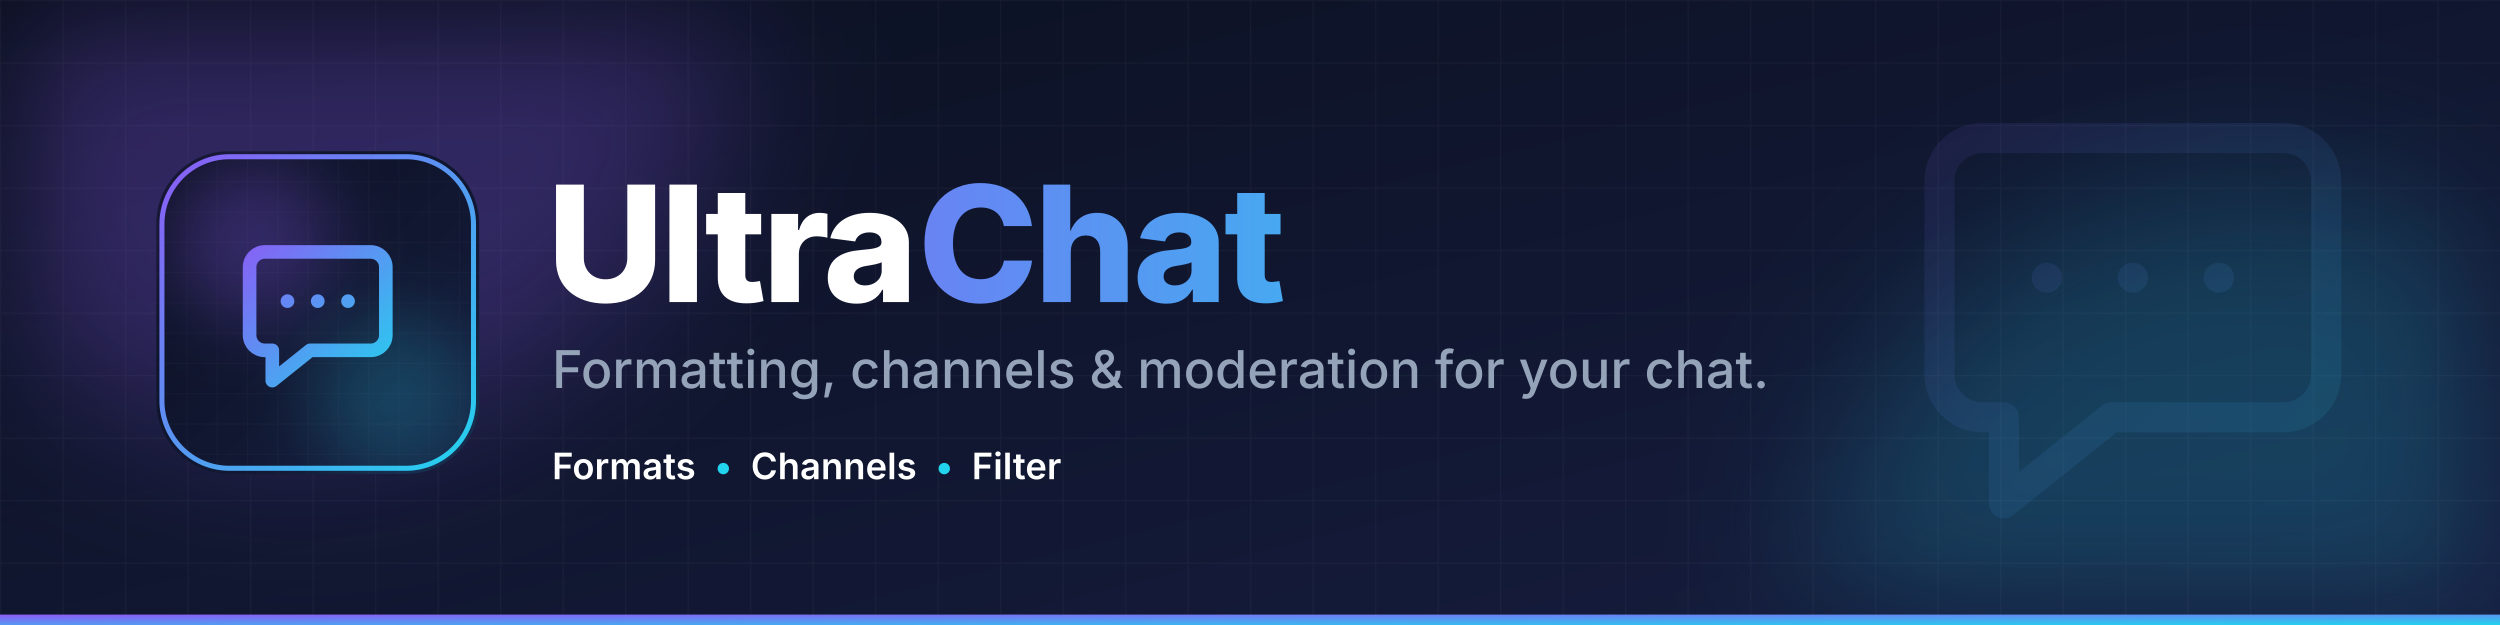
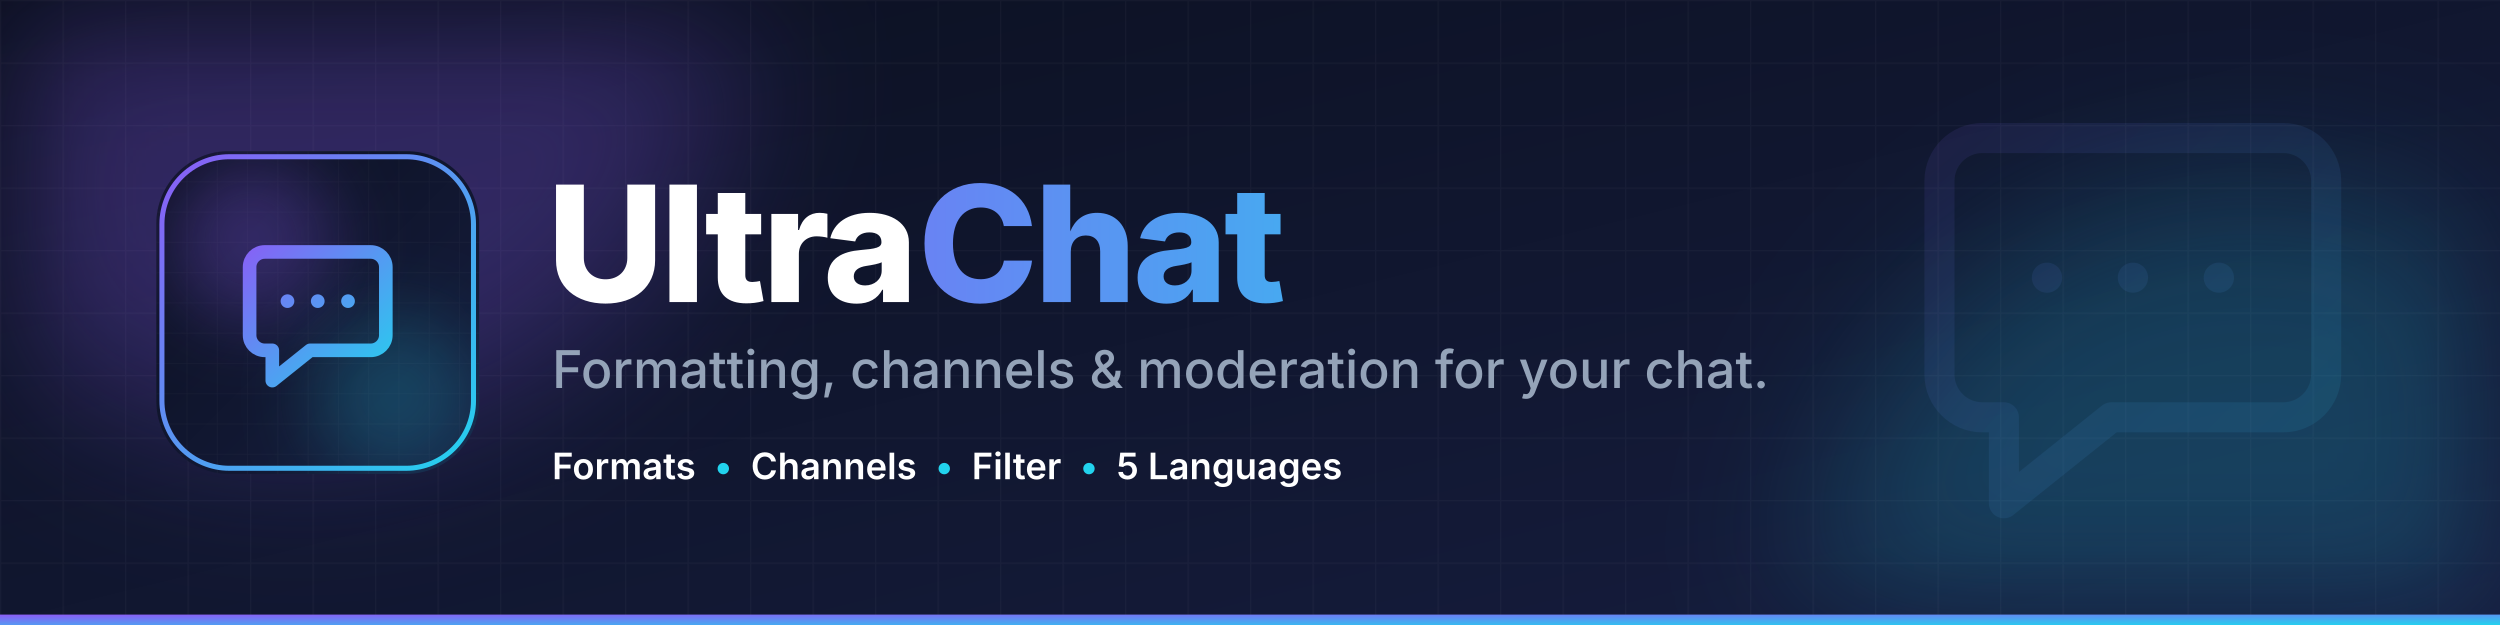
<svg xmlns="http://www.w3.org/2000/svg" viewBox="0 0 1920 480" width="1920" height="480">
  <defs>
    <linearGradient id="brand" gradientUnits="userSpaceOnUse" x1="2" y1="2" x2="22" y2="22">
      <stop offset="0" stop-color="#8B5CF6" />
      <stop offset="1" stop-color="#22D3EE" />
    </linearGradient>
    <linearGradient id="bg" x1="0" y1="0" x2="1" y2="1">
      <stop offset="0" stop-color="#0B1020" />
      <stop offset="1" stop-color="#161D3F" />
    </linearGradient>
    <linearGradient id="edge" x1="0" y1="0" x2="1" y2="1">
      <stop offset="0" stop-color="#8B5CF6" />
      <stop offset="1" stop-color="#22D3EE" />
    </linearGradient>
    <linearGradient id="word" gradientUnits="userSpaceOnUse" x1="420" y1="0" x2="1300" y2="0">
      <stop offset="0" stop-color="#8B5CF6" />
      <stop offset="1" stop-color="#22D3EE" />
    </linearGradient>
    <filter id="blur" x="-50%" y="-50%" width="200%" height="200%">
      <feGaussianBlur stdDeviation="60" />
    </filter>
    <pattern id="grid" width="48" height="48" patternUnits="userSpaceOnUse">
      <path d="M48 0H0V48" fill="none" stroke="#FFFFFF" stroke-opacity=".035" stroke-width="2" />
    </pattern>
  </defs>
  <rect width="1920" height="480" fill="url(#bg)" />
  <rect width="1920" height="480" fill="url(#grid)" />
  <circle cx="230" cy="0" r="336" fill="#8B5CF6" opacity=".28" filter="url(#blur)" />
  <circle cx="1728" cy="480" r="336" fill="#22D3EE" opacity=".20" filter="url(#blur)" />
  <rect y="472" width="1920" height="8" fill="url(#edge)" />
  <g transform="translate(1440 40) scale(16.5)" opacity=".10">
    <g fill="none" stroke="url(#brand)" stroke-width="1.4" stroke-linecap="round" stroke-linejoin="round">
      <path d="M5 4h14a2 2 0 0 1 2 2v9a2 2 0 0 1-2 2h-8l-5 4v-4H5a2 2 0 0 1-2-2V6a2 2 0 0 1 2-2z" />
      <path d="M8 10.5h.01M12 10.5h.01M16 10.5h.01" />
    </g>
  </g>
  <g transform="translate(120 116) scale(.484375)">
    <rect width="512" height="512" rx="116" fill="url(#bg)" />
    <clipPath id="tile">
      <rect width="512" height="512" rx="116" />
    </clipPath>
    <g clip-path="url(#tile)">
      <rect width="512" height="512" fill="url(#grid)" />
      <circle cx="150" cy="140" r="130" fill="#8B5CF6" opacity=".30" filter="url(#blur)" />
      <circle cx="380" cy="390" r="130" fill="#22D3EE" opacity=".22" filter="url(#blur)" />
    </g>
    <rect x="9" y="9" width="494" height="494" rx="107" fill="none" stroke="url(#edge)" stroke-width="8" />
    <g transform="translate(112 112) scale(12)">
      <g fill="none" stroke="url(#brand)" stroke-width="1.8" stroke-linecap="round" stroke-linejoin="round">
        <path d="M5 4h14a2 2 0 0 1 2 2v9a2 2 0 0 1-2 2h-8l-5 4v-4H5a2 2 0 0 1-2-2V6a2 2 0 0 1 2-2z" />
        <path d="M8 10.5h.01M12 10.5h.01M16 10.5h.01" />
      </g>
    </g>
  </g>
  <text x="420" y="232" font-family="Inter, 'Segoe UI', Arial, sans-serif" font-size="124" font-weight="800" letter-spacing="-3" fill="#FFFFFF">Ultra<tspan fill="url(#word)">Chat</tspan>
  </text>
  <text x="424" y="298" font-family="Inter, 'Segoe UI', Arial, sans-serif" font-size="40" font-weight="500" fill="#94A3B8">Formatting, channels &amp; moderation for your chat.</text>
-   <text x="424" y="368" font-family="Inter, 'Segoe UI', Arial, sans-serif" font-size="28" font-weight="600" fill="#FFFFFF" xml:space="preserve">Formats<tspan fill="#22D3EE">  •  </tspan>Channels<tspan fill="#22D3EE">  •  </tspan>Filter</text>
+   <text x="424" y="368" font-family="Inter, 'Segoe UI', Arial, sans-serif" font-size="28" font-weight="600" fill="#FFFFFF" xml:space="preserve">Formats<tspan fill="#22D3EE">  •  </tspan>Channels<tspan fill="#22D3EE">  •  </tspan>Filter<tspan fill="#22D3EE">  •  </tspan>5 Languages</text>
</svg>
